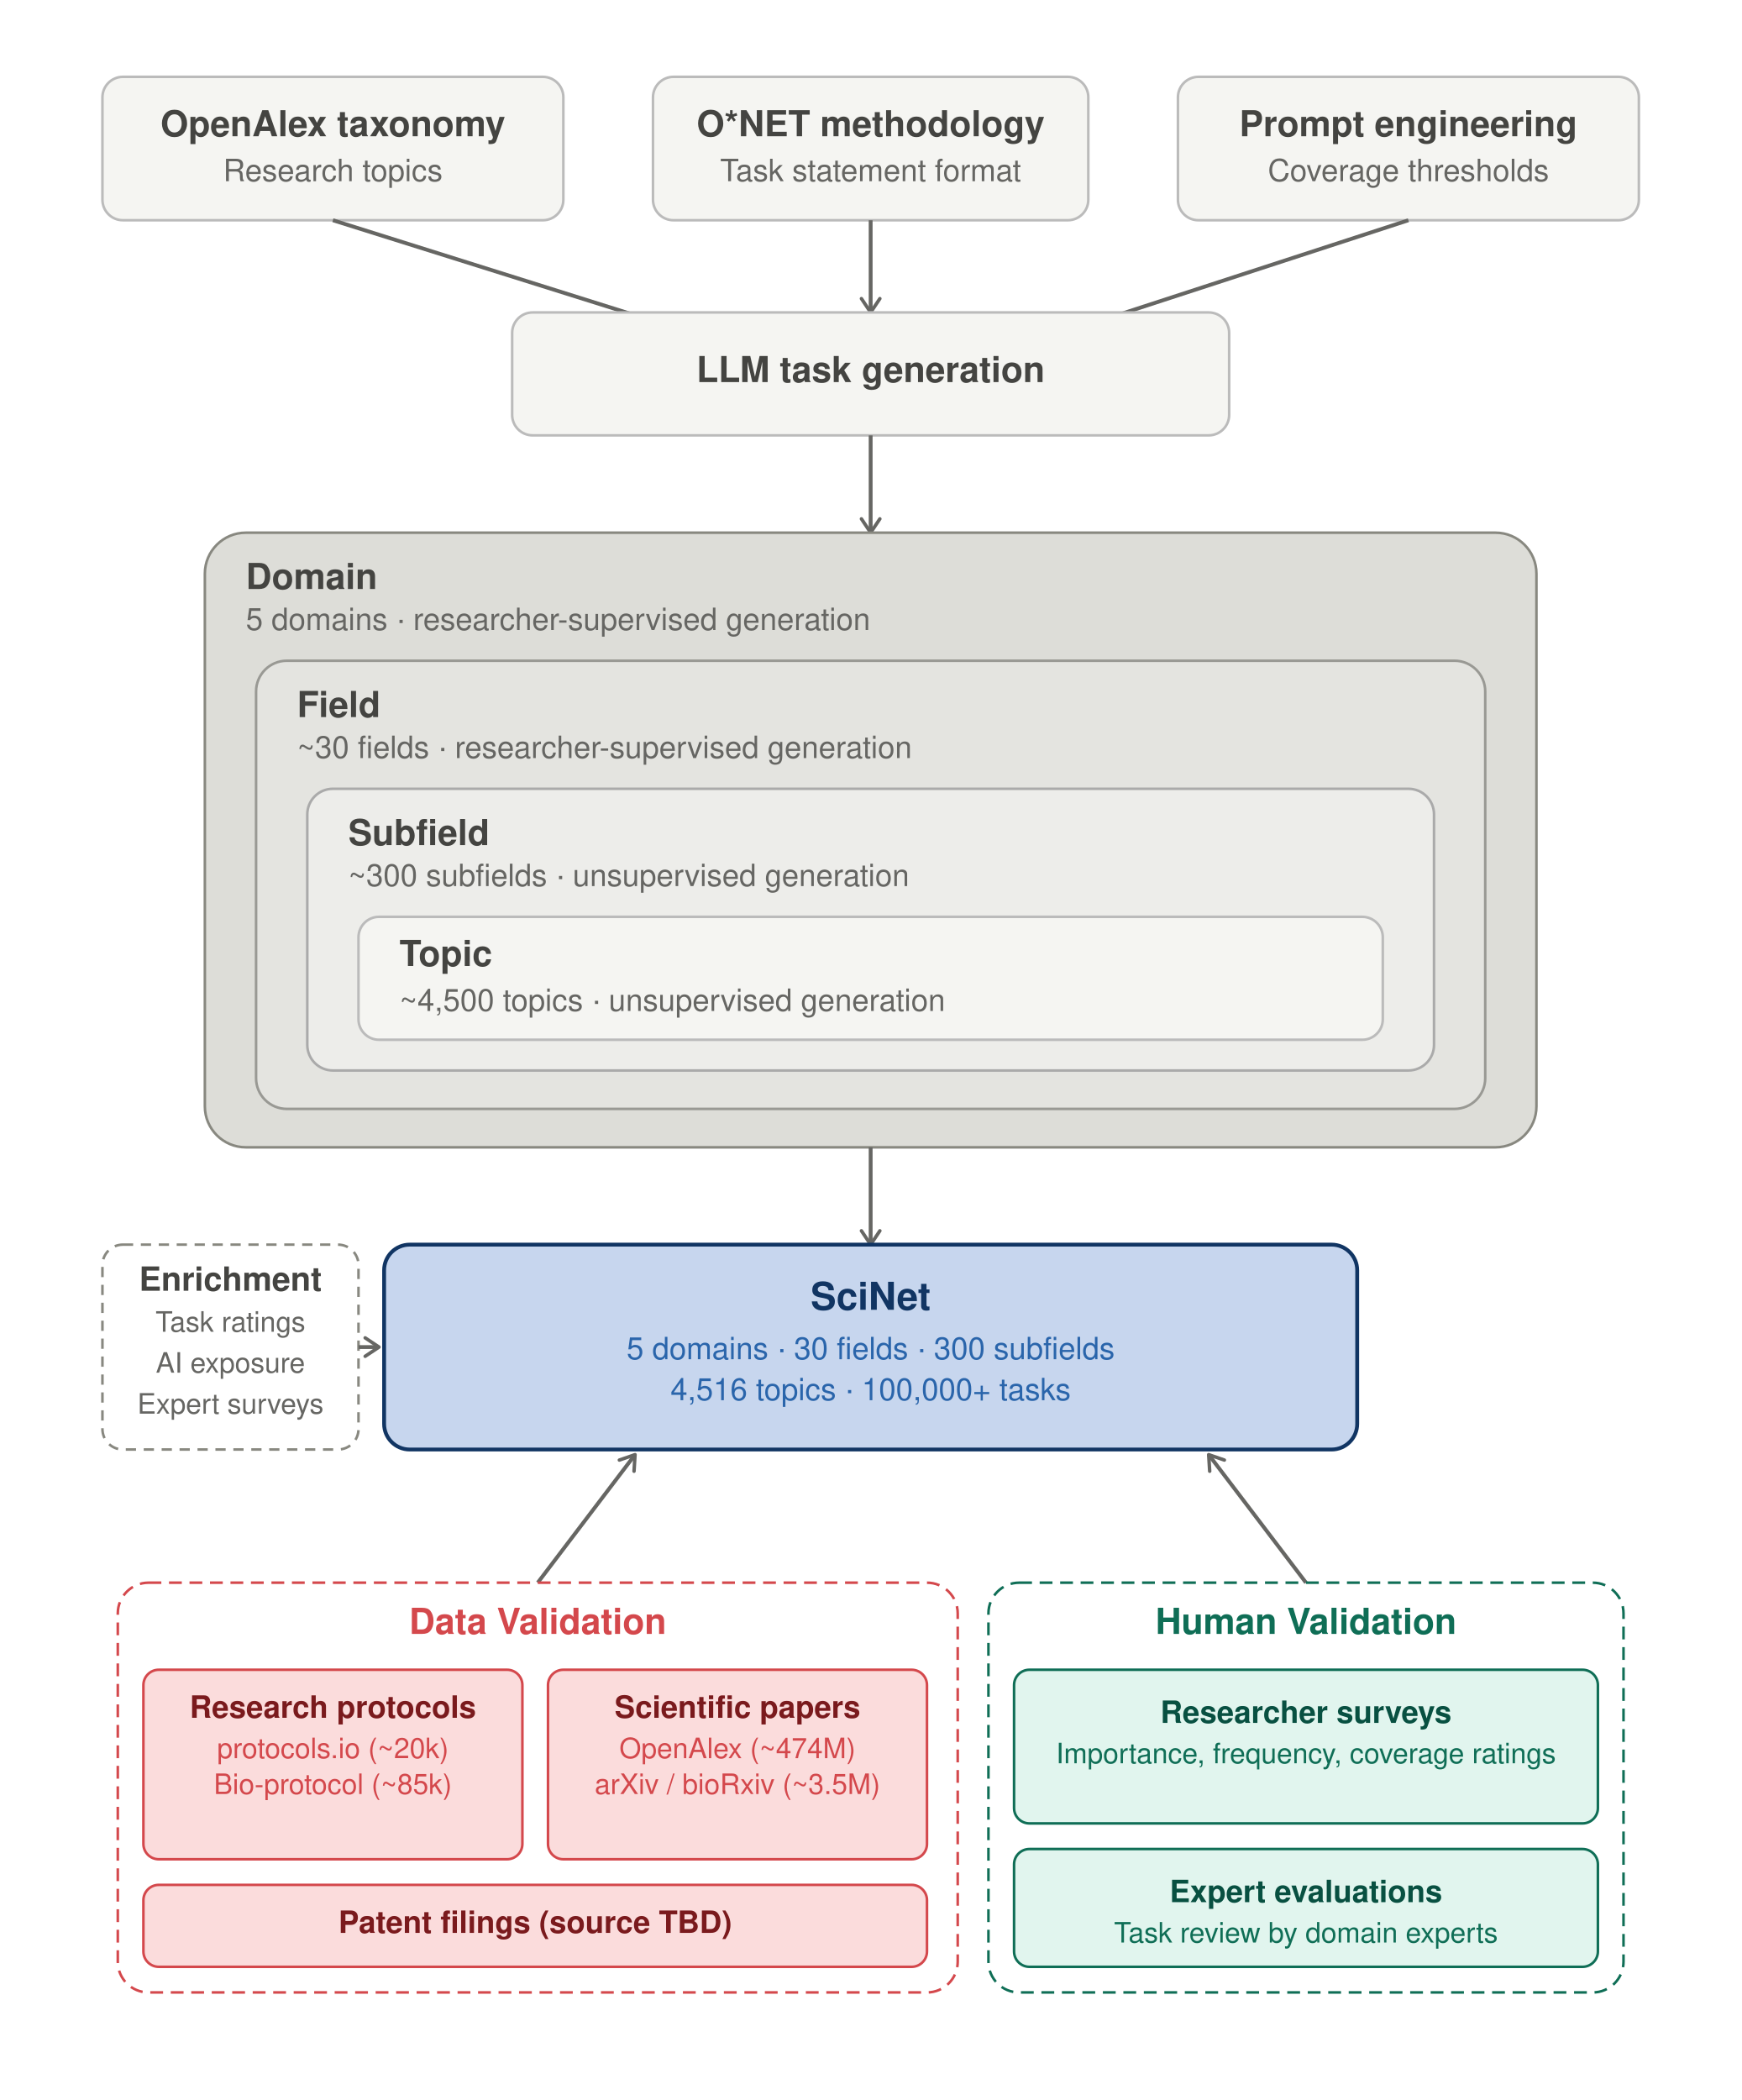
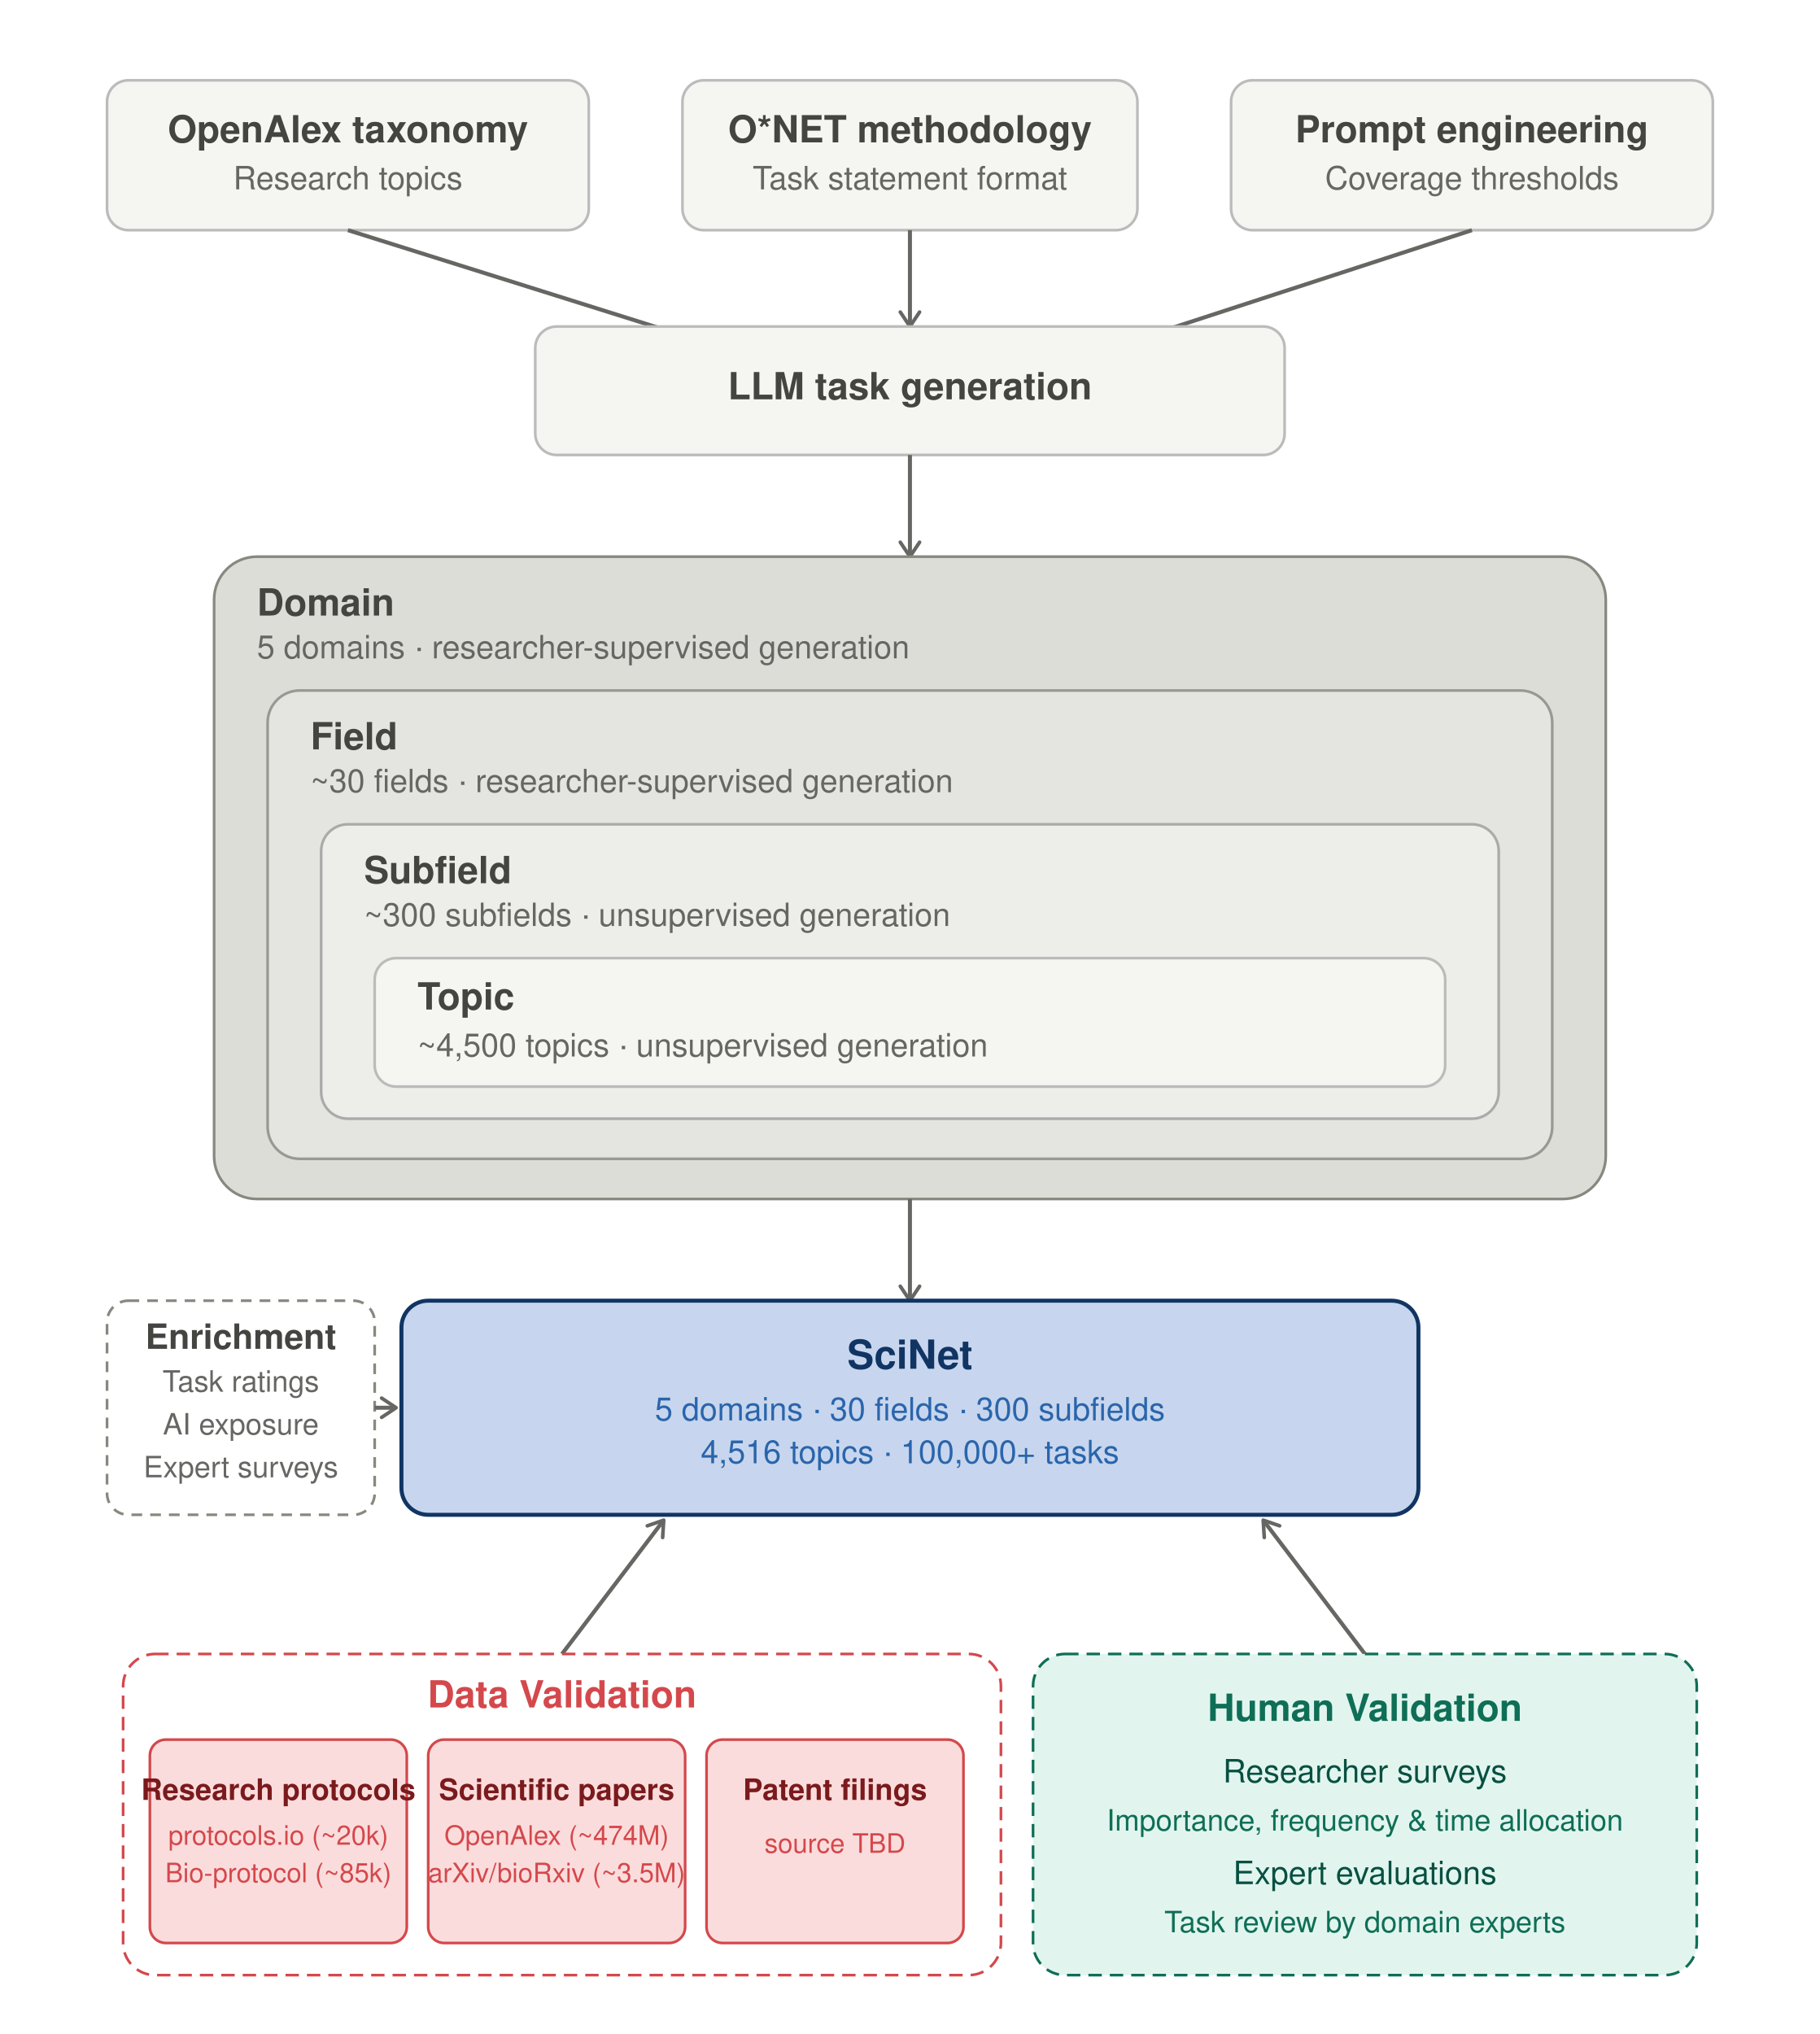
- <svg xmlns="http://www.w3.org/2000/svg" width="680" height="820" viewBox="0 0 680 820">
+ <svg xmlns="http://www.w3.org/2000/svg" width="680" height="760" viewBox="0 0 680 760">
  <defs>
    <marker id="arr" viewBox="0 0 10 10" refX="8" refY="5" markerWidth="6" markerHeight="6" orient="auto-start-reverse">
      <path d="M2 1L8 5L2 9" fill="none" stroke="#666663" stroke-width="1.5" stroke-linecap="round" stroke-linejoin="round" />
    </marker>
  </defs>
  <rect x="40" y="30" width="180" height="56" rx="8" fill="#F5F5F2" stroke="#BBBBBB" stroke-width="1" />
  <text x="130" y="50" text-anchor="middle" dominant-baseline="central" font-family="Helvetica,Arial,sans-serif" font-size="14" font-weight="600" fill="#444441">OpenAlex taxonomy</text>
  <text x="130" y="68" text-anchor="middle" dominant-baseline="central" font-family="Helvetica,Arial,sans-serif" font-size="12" fill="#666663">Research topics</text>
  <rect x="255" y="30" width="170" height="56" rx="8" fill="#F5F5F2" stroke="#BBBBBB" stroke-width="1" />
  <text x="340" y="50" text-anchor="middle" dominant-baseline="central" font-family="Helvetica,Arial,sans-serif" font-size="14" font-weight="600" fill="#444441">O*NET methodology</text>
  <text x="340" y="68" text-anchor="middle" dominant-baseline="central" font-family="Helvetica,Arial,sans-serif" font-size="12" fill="#666663">Task statement format</text>
  <rect x="460" y="30" width="180" height="56" rx="8" fill="#F5F5F2" stroke="#BBBBBB" stroke-width="1" />
  <text x="550" y="50" text-anchor="middle" dominant-baseline="central" font-family="Helvetica,Arial,sans-serif" font-size="14" font-weight="600" fill="#444441">Prompt engineering</text>
  <text x="550" y="68" text-anchor="middle" dominant-baseline="central" font-family="Helvetica,Arial,sans-serif" font-size="12" fill="#666663">Coverage thresholds</text>
  <line x1="130" y1="86" x2="270" y2="130" stroke="#666663" stroke-width="1.5" marker-end="url(#arr)" />
  <line x1="340" y1="86" x2="340" y2="122" stroke="#666663" stroke-width="1.5" marker-end="url(#arr)" />
  <line x1="550" y1="86" x2="415" y2="130" stroke="#666663" stroke-width="1.5" marker-end="url(#arr)" />
  <rect x="200" y="122" width="280" height="48" rx="8" fill="#F5F5F2" stroke="#BBBBBB" stroke-width="1" />
  <text x="340" y="146" text-anchor="middle" dominant-baseline="central" font-family="Helvetica,Arial,sans-serif" font-size="14" font-weight="600" fill="#444441">LLM task generation</text>
  <line x1="340" y1="170" x2="340" y2="208" stroke="#666663" stroke-width="1.5" marker-end="url(#arr)" />
  <rect x="80" y="208" width="520" height="240" rx="16" fill="#DDDDD8" stroke="#888880" stroke-width="1" />
  <text x="96" y="230" text-anchor="start" font-family="Helvetica,Arial,sans-serif" font-size="14" font-weight="600" fill="#444441">Domain</text>
  <text x="96" y="246" text-anchor="start" font-family="Helvetica,Arial,sans-serif" font-size="12" fill="#666663">5 domains · researcher-supervised generation</text>
  <rect x="100" y="258" width="480" height="175" rx="12" fill="#E4E4E0" stroke="#999994" stroke-width="1" />
  <text x="116" y="280" text-anchor="start" font-family="Helvetica,Arial,sans-serif" font-size="14" font-weight="600" fill="#444441">Field</text>
  <text x="116" y="296" text-anchor="start" font-family="Helvetica,Arial,sans-serif" font-size="12" fill="#666663">~30 fields · researcher-supervised generation</text>
  <rect x="120" y="308" width="440" height="110" rx="10" fill="#EDEDEA" stroke="#AAAAAA" stroke-width="1" />
  <text x="136" y="330" text-anchor="start" font-family="Helvetica,Arial,sans-serif" font-size="14" font-weight="600" fill="#444441">Subfield</text>
  <text x="136" y="346" text-anchor="start" font-family="Helvetica,Arial,sans-serif" font-size="12" fill="#666663">~300 subfields · unsupervised generation</text>
  <rect x="140" y="358" width="400" height="48" rx="8" fill="#F5F5F2" stroke="#BBBBBB" stroke-width="1" />
  <text x="156" y="374" text-anchor="start" dominant-baseline="central" font-family="Helvetica,Arial,sans-serif" font-size="14" font-weight="600" fill="#444441">Topic</text>
  <text x="156" y="392" text-anchor="start" dominant-baseline="central" font-family="Helvetica,Arial,sans-serif" font-size="12" fill="#666663">~4,500 topics · unsupervised generation</text>
  <line x1="340" y1="448" x2="340" y2="486" stroke="#666663" stroke-width="1.5" marker-end="url(#arr)" />
  <rect x="150" y="486" width="380" height="80" rx="10" fill="#C7D6EE" stroke="#113563" stroke-width="1.5" />
  <text x="340" y="508" text-anchor="middle" dominant-baseline="central" font-family="Helvetica,Arial,sans-serif" font-size="15" font-weight="700" fill="#113563">SciNet</text>
  <text x="340" y="528" text-anchor="middle" dominant-baseline="central" font-family="Helvetica,Arial,sans-serif" font-size="12" fill="#2A65AB">5 domains · 30 fields · 300 subfields</text>
  <text x="340" y="544" text-anchor="middle" dominant-baseline="central" font-family="Helvetica,Arial,sans-serif" font-size="12" fill="#2A65AB">4,516 topics · 100,000+ tasks</text>
  <line x1="210" y1="618" x2="248" y2="568" stroke="#666663" stroke-width="1.5" marker-end="url(#arr)" />
  <line x1="510" y1="618" x2="472" y2="568" stroke="#666663" stroke-width="1.5" marker-end="url(#arr)" />
-   <rect x="46" y="618" width="328" height="160" rx="12" fill="none" stroke="#D4484C" stroke-width="1" stroke-dasharray="5 3" />
+   <rect x="46" y="618" width="328" height="120" rx="12" fill="none" stroke="#D4484C" stroke-width="1" stroke-dasharray="5 3" />
  <text x="210" y="638" text-anchor="middle" font-family="Helvetica,Arial,sans-serif" font-size="14" font-weight="600" fill="#D4484C">Data Validation</text>
-   <rect x="56" y="652" width="148" height="74" rx="6" fill="#FBDCDC" stroke="#D4484C" stroke-width="1" />
-   <text x="130" y="668" text-anchor="middle" dominant-baseline="central" font-family="Helvetica,Arial,sans-serif" font-size="12" font-weight="600" fill="#7A1A1D">Research protocols</text>
-   <text x="130" y="684" text-anchor="middle" dominant-baseline="central" font-family="Helvetica,Arial,sans-serif" font-size="11" fill="#D4484C">protocols.io (~20k)</text>
-   <text x="130" y="698" text-anchor="middle" dominant-baseline="central" font-family="Helvetica,Arial,sans-serif" font-size="11" fill="#D4484C">Bio-protocol (~85k)</text>
-   <rect x="214" y="652" width="148" height="74" rx="6" fill="#FBDCDC" stroke="#D4484C" stroke-width="1" />
-   <text x="288" y="668" text-anchor="middle" dominant-baseline="central" font-family="Helvetica,Arial,sans-serif" font-size="12" font-weight="600" fill="#7A1A1D">Scientific papers</text>
-   <text x="288" y="684" text-anchor="middle" dominant-baseline="central" font-family="Helvetica,Arial,sans-serif" font-size="11" fill="#D4484C">OpenAlex (~474M)</text>
-   <text x="288" y="698" text-anchor="middle" dominant-baseline="central" font-family="Helvetica,Arial,sans-serif" font-size="11" fill="#D4484C">arXiv / bioRxiv (~3.5M)</text>
-   <rect x="56" y="736" width="306" height="32" rx="6" fill="#FBDCDC" stroke="#D4484C" stroke-width="1" />
-   <text x="209" y="752" text-anchor="middle" dominant-baseline="central" font-family="Helvetica,Arial,sans-serif" font-size="12" font-weight="600" fill="#7A1A1D">Patent filings (source TBD)</text>
-   <rect x="386" y="618" width="248" height="160" rx="12" fill="none" stroke="#0F6E56" stroke-width="1" stroke-dasharray="5 3" />
-   <text x="510" y="638" text-anchor="middle" font-family="Helvetica,Arial,sans-serif" font-size="14" font-weight="600" fill="#0F6E56">Human Validation</text>
-   <rect x="396" y="652" width="228" height="60" rx="6" fill="#E1F5EE" stroke="#0F6E56" stroke-width="1" />
-   <text x="510" y="670" text-anchor="middle" dominant-baseline="central" font-family="Helvetica,Arial,sans-serif" font-size="12" font-weight="600" fill="#085041">Researcher surveys</text>
-   <text x="510" y="686" text-anchor="middle" dominant-baseline="central" font-family="Helvetica,Arial,sans-serif" font-size="11" fill="#0F6E56">Importance, frequency, coverage ratings</text>
-   <rect x="396" y="722" width="228" height="46" rx="6" fill="#E1F5EE" stroke="#0F6E56" stroke-width="1" />
-   <text x="510" y="740" text-anchor="middle" dominant-baseline="central" font-family="Helvetica,Arial,sans-serif" font-size="12" font-weight="600" fill="#085041">Expert evaluations</text>
-   <text x="510" y="756" text-anchor="middle" dominant-baseline="central" font-family="Helvetica,Arial,sans-serif" font-size="11" fill="#0F6E56">Task review by domain experts</text>
+   <rect x="56" y="650" width="96" height="76" rx="6" fill="#FBDCDC" stroke="#D4484C" stroke-width="1" />
+   <text x="104" y="670" text-anchor="middle" dominant-baseline="central" font-family="Helvetica,Arial,sans-serif" font-size="11" font-weight="600" fill="#7A1A1D">Research protocols</text>
+   <text x="104" y="687" text-anchor="middle" dominant-baseline="central" font-family="Helvetica,Arial,sans-serif" font-size="10" fill="#D4484C">protocols.io (~20k)</text>
+   <text x="104" y="701" text-anchor="middle" dominant-baseline="central" font-family="Helvetica,Arial,sans-serif" font-size="10" fill="#D4484C">Bio-protocol (~85k)</text>
+   <rect x="160" y="650" width="96" height="76" rx="6" fill="#FBDCDC" stroke="#D4484C" stroke-width="1" />
+   <text x="208" y="670" text-anchor="middle" dominant-baseline="central" font-family="Helvetica,Arial,sans-serif" font-size="11" font-weight="600" fill="#7A1A1D">Scientific papers</text>
+   <text x="208" y="687" text-anchor="middle" dominant-baseline="central" font-family="Helvetica,Arial,sans-serif" font-size="10" fill="#D4484C">OpenAlex (~474M)</text>
+   <text x="208" y="701" text-anchor="middle" dominant-baseline="central" font-family="Helvetica,Arial,sans-serif" font-size="10" fill="#D4484C">arXiv/bioRxiv (~3.5M)</text>
+   <rect x="264" y="650" width="96" height="76" rx="6" fill="#FBDCDC" stroke="#D4484C" stroke-width="1" />
+   <text x="312" y="670" text-anchor="middle" dominant-baseline="central" font-family="Helvetica,Arial,sans-serif" font-size="11" font-weight="600" fill="#7A1A1D">Patent filings</text>
+   <text x="312" y="690" text-anchor="middle" dominant-baseline="central" font-family="Helvetica,Arial,sans-serif" font-size="10" fill="#D4484C">source TBD</text>
+   <rect x="386" y="618" width="248" height="120" rx="12" fill="#E1F5EE" stroke="#0F6E56" stroke-width="1" stroke-dasharray="5 3" />
+   <text x="510" y="643" text-anchor="middle" font-family="Helvetica,Arial,sans-serif" font-size="14" font-weight="600" fill="#0F6E56">Human Validation</text>
+   <text x="510" y="666" text-anchor="middle" font-family="Helvetica,Arial,sans-serif" font-size="12" fill="#085041">Researcher surveys</text>
+   <text x="510" y="684" text-anchor="middle" font-family="Helvetica,Arial,sans-serif" font-size="11" fill="#0F6E56">Importance, frequency &amp; time allocation</text>
+   <text x="510" y="704" text-anchor="middle" font-family="Helvetica,Arial,sans-serif" font-size="12" fill="#085041">Expert evaluations</text>
+   <text x="510" y="722" text-anchor="middle" font-family="Helvetica,Arial,sans-serif" font-size="11" fill="#0F6E56">Task review by domain experts</text>
  <rect x="40" y="486" width="100" height="80" rx="8" fill="none" stroke="#888880" stroke-width="1" stroke-dasharray="4 3" />
  <text x="90" y="504" text-anchor="middle" font-family="Helvetica,Arial,sans-serif" font-size="13" font-weight="600" fill="#444441">Enrichment</text>
  <text x="90" y="520" text-anchor="middle" font-family="Helvetica,Arial,sans-serif" font-size="11" fill="#666663">Task ratings</text>
  <text x="90" y="536" text-anchor="middle" font-family="Helvetica,Arial,sans-serif" font-size="11" fill="#666663">AI exposure</text>
  <text x="90" y="552" text-anchor="middle" font-family="Helvetica,Arial,sans-serif" font-size="11" fill="#666663">Expert surveys</text>
  <line x1="140" y1="526" x2="148" y2="526" stroke="#666663" stroke-width="1.5" marker-end="url(#arr)" />
</svg>
